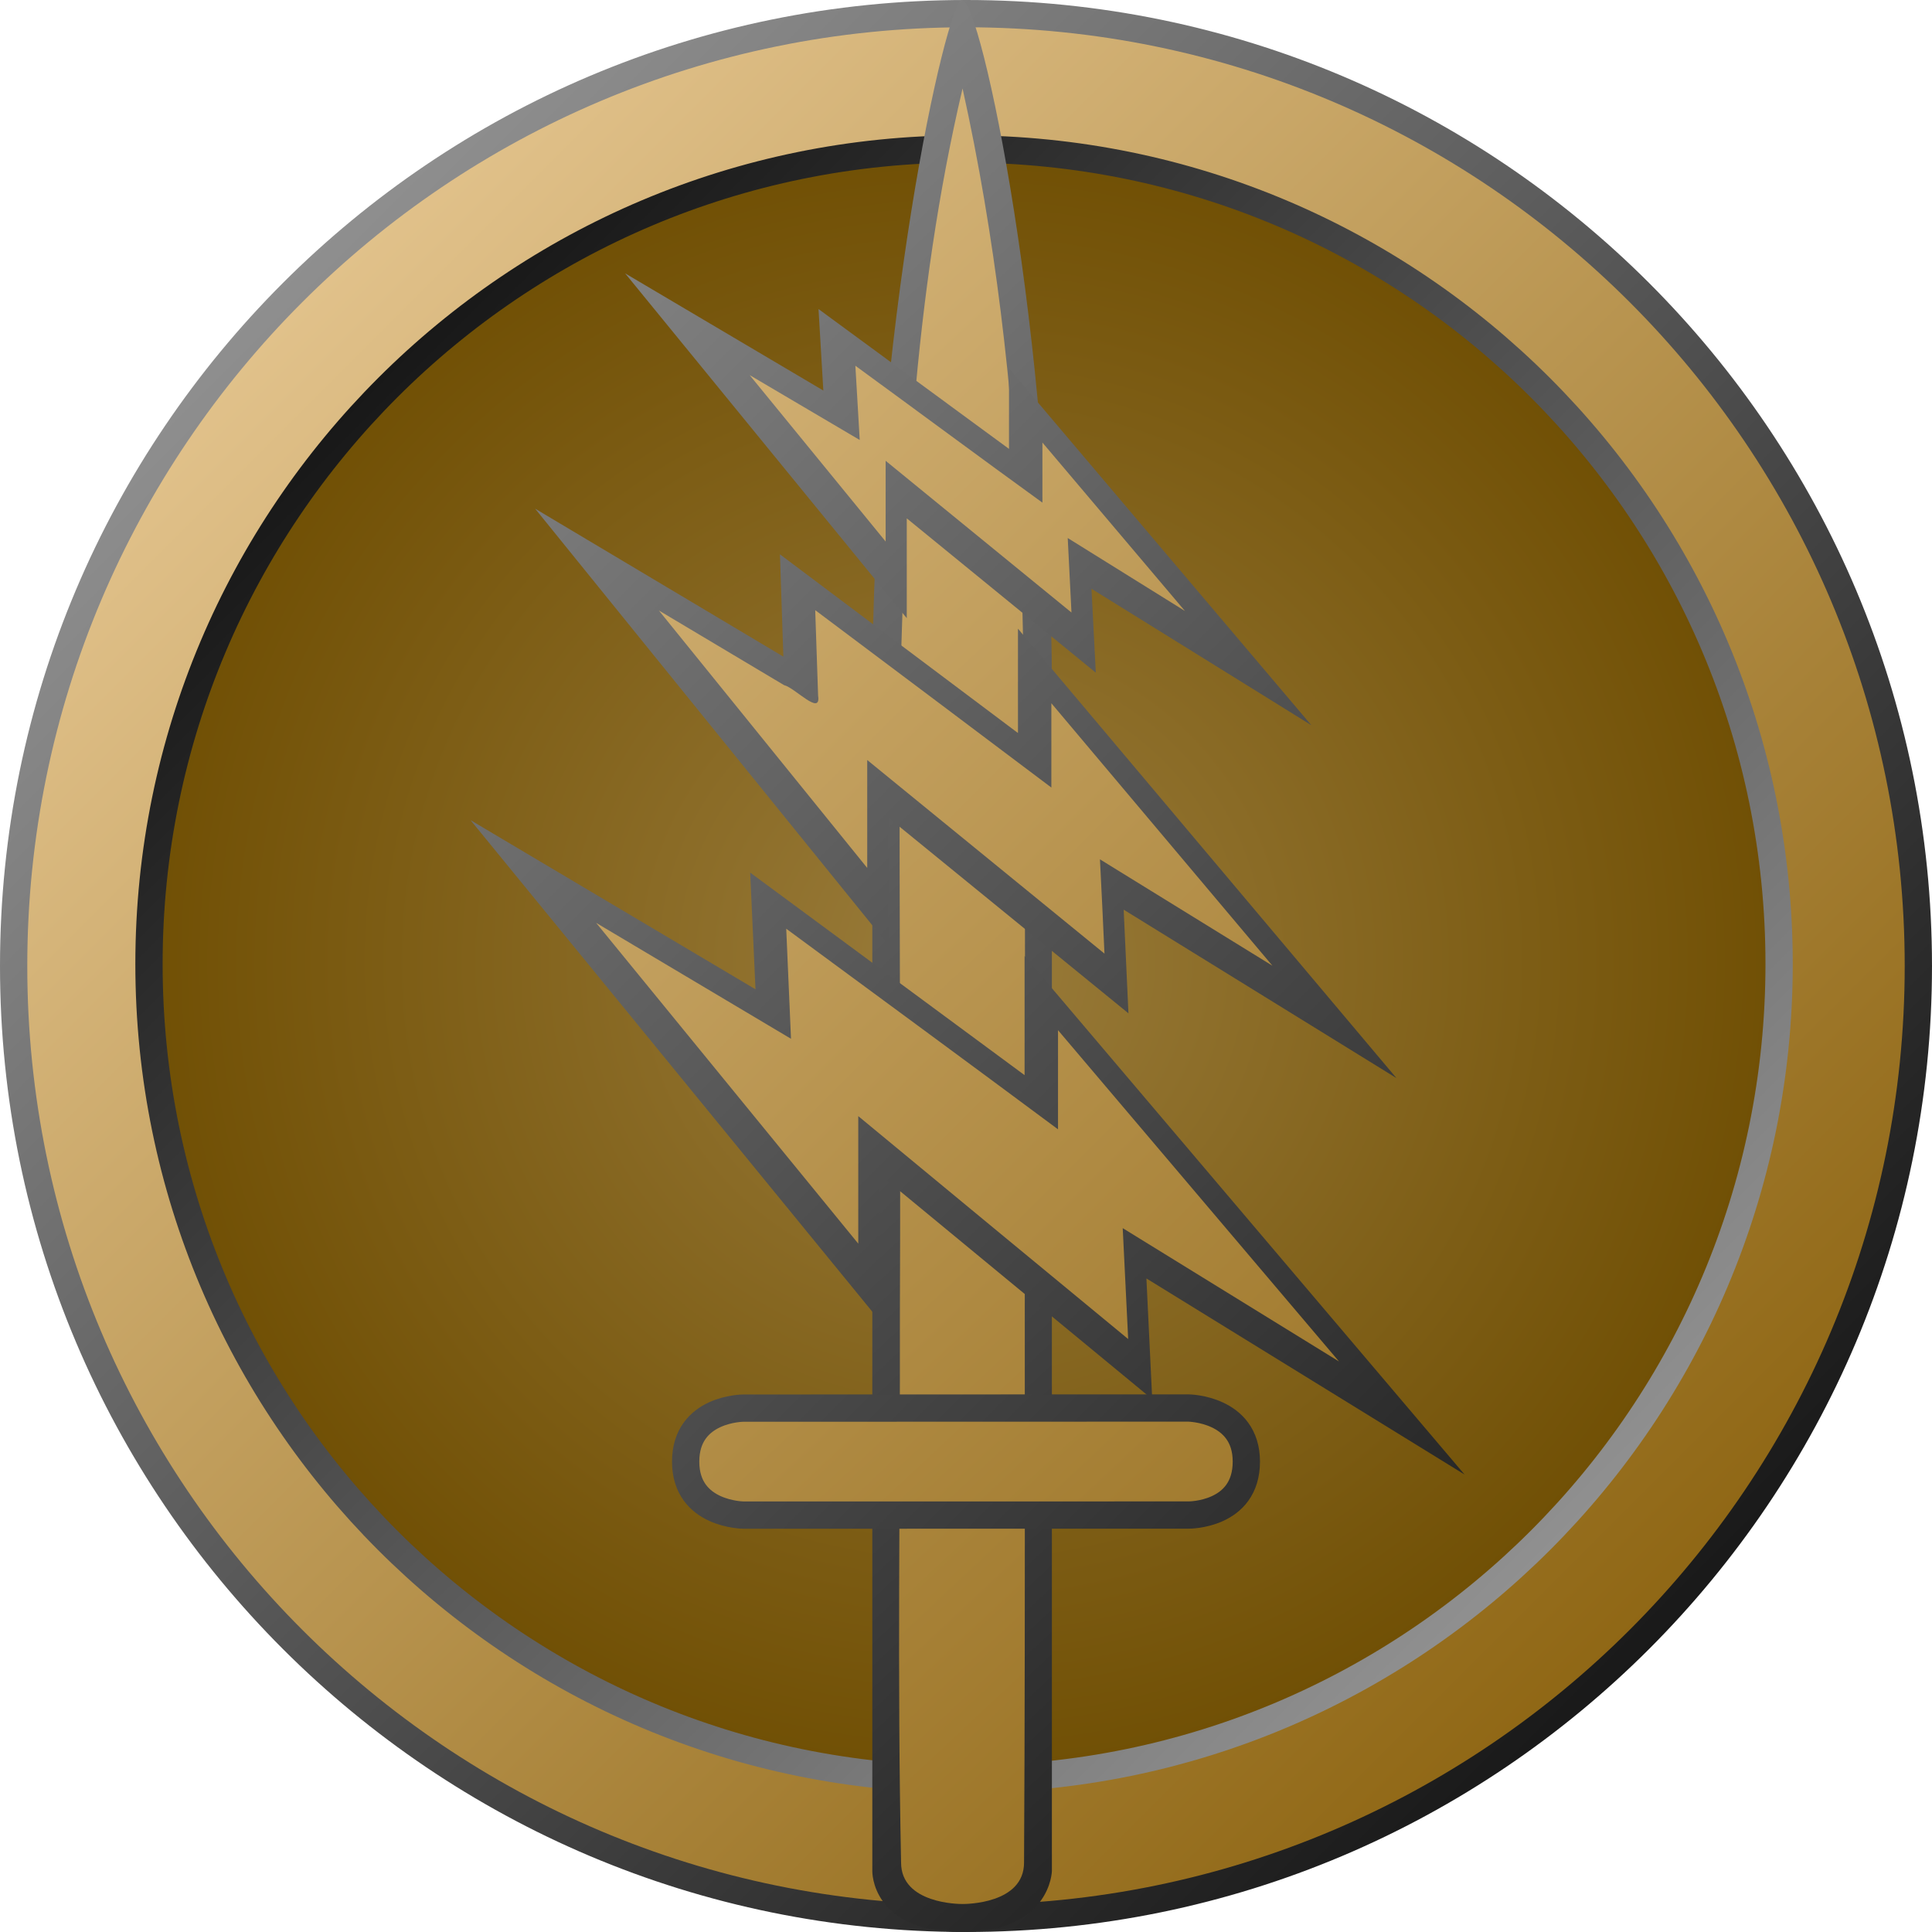
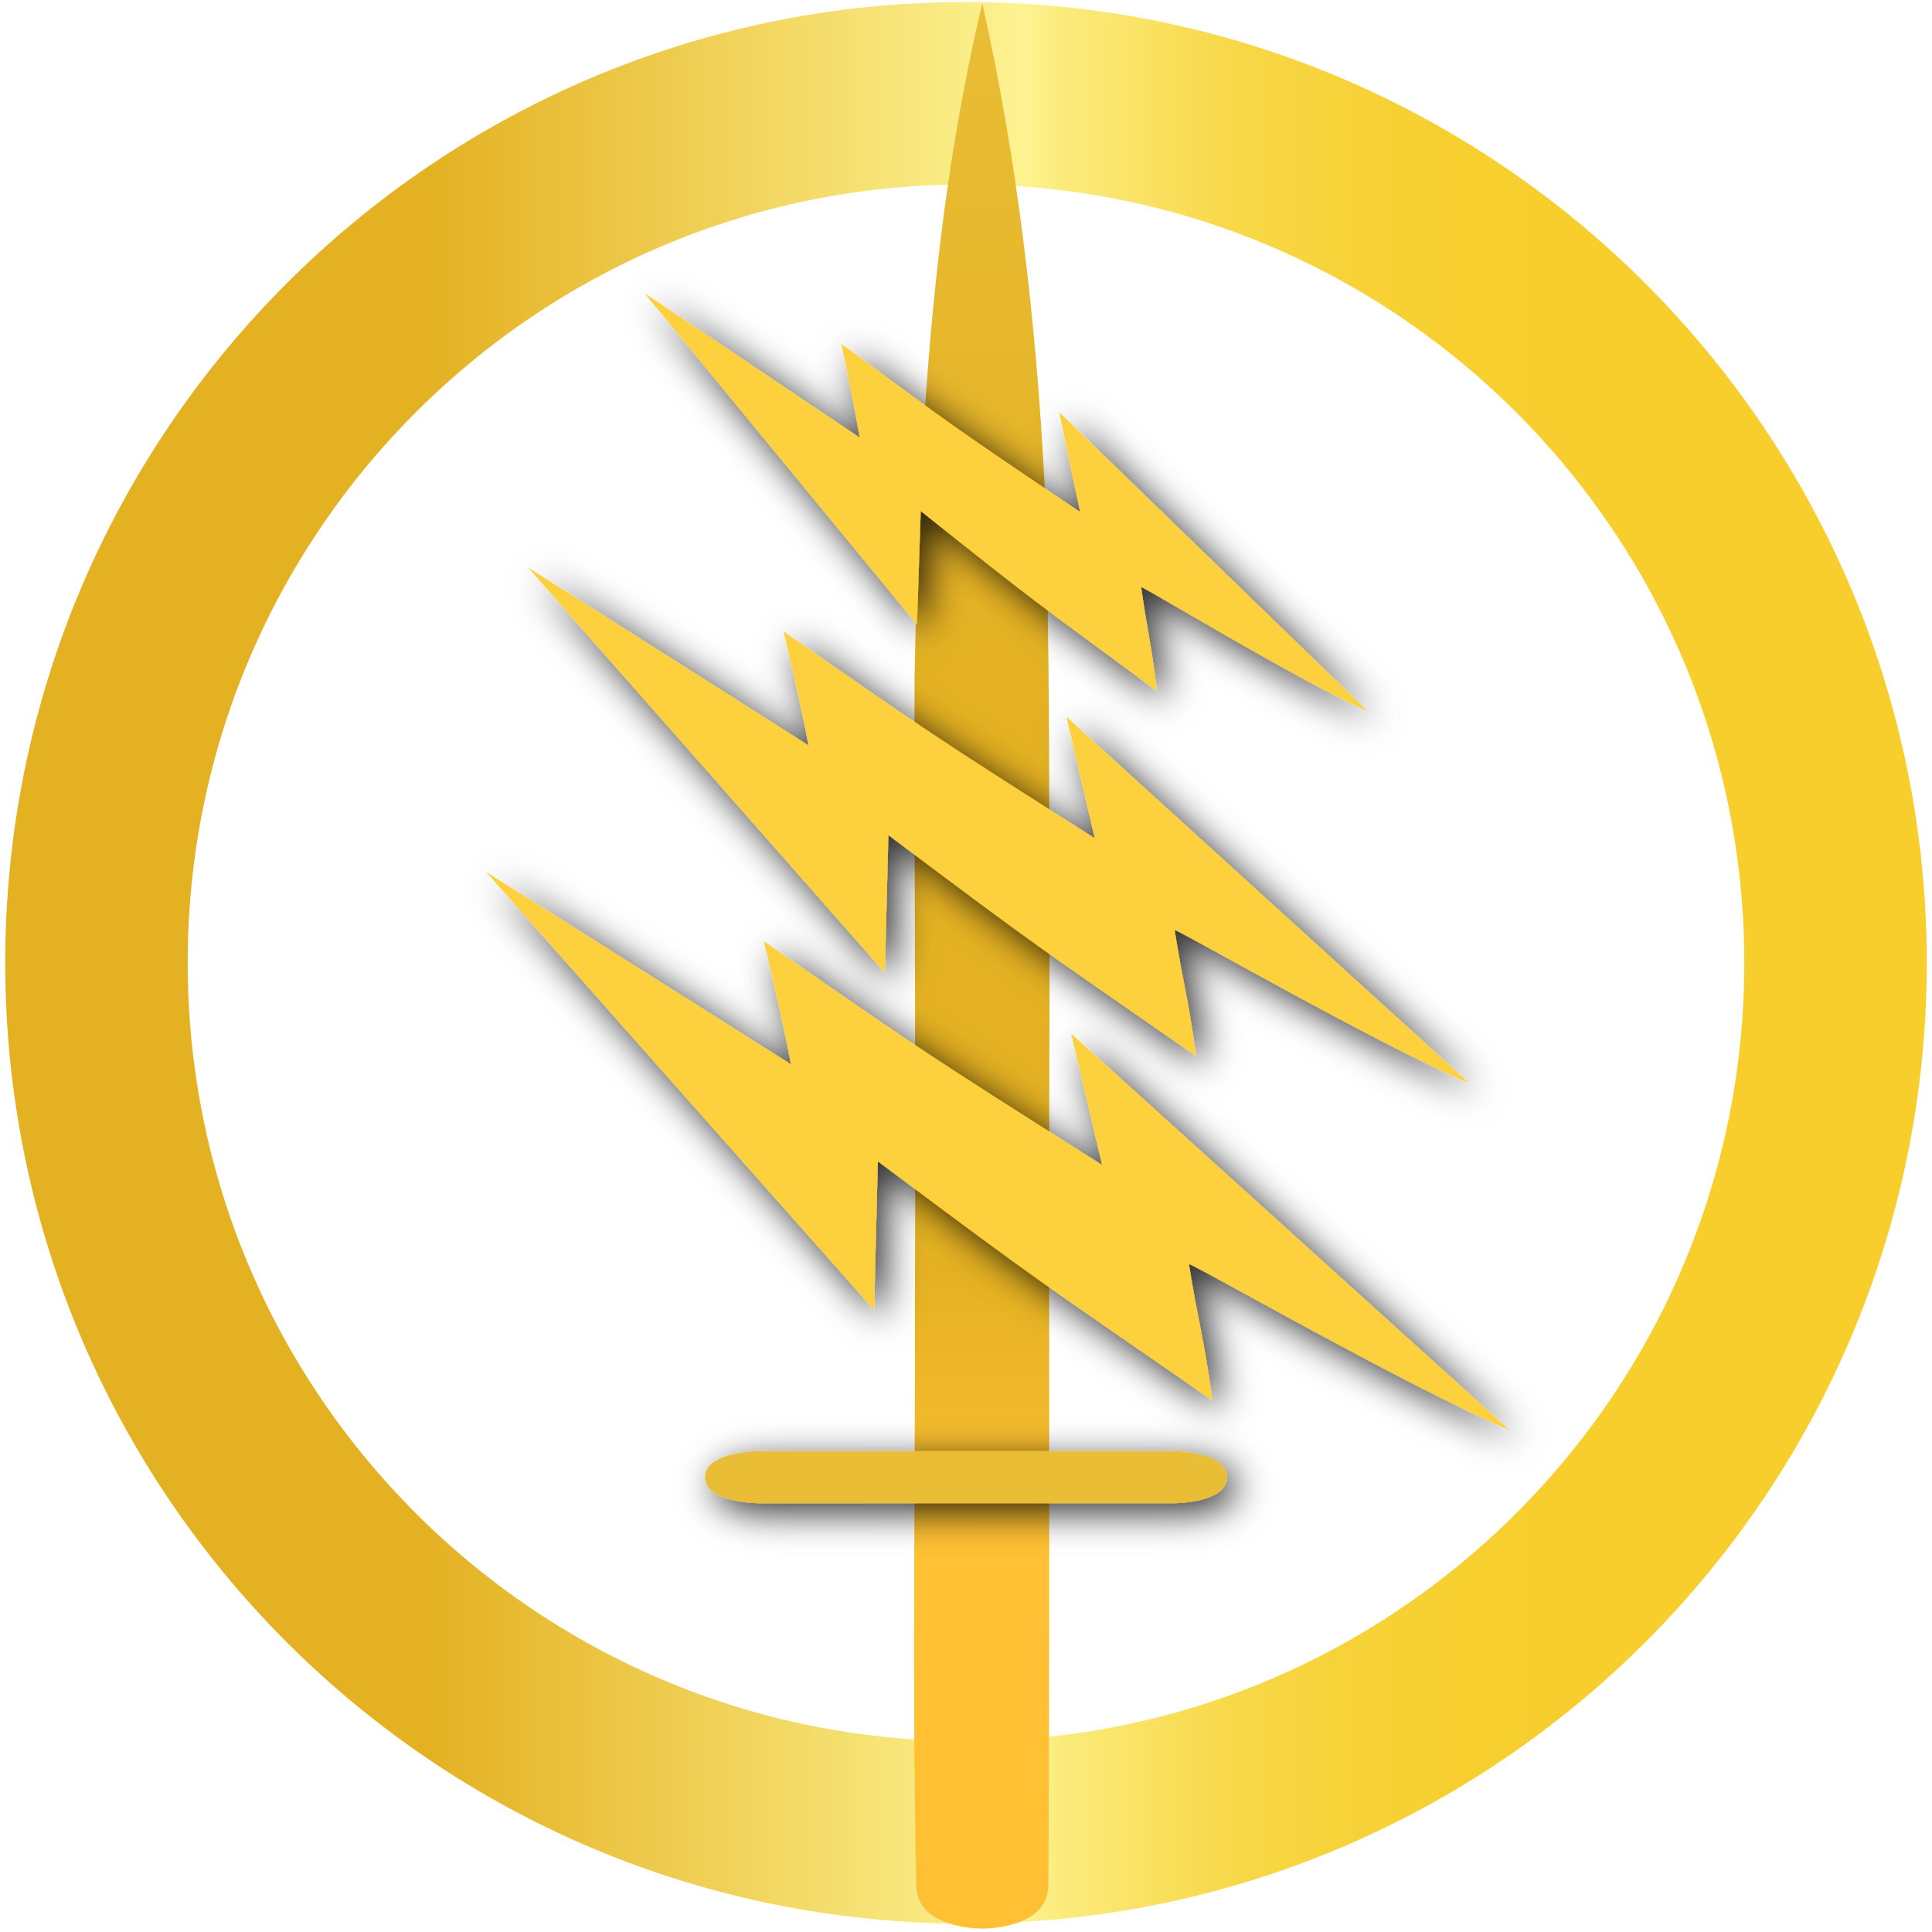
- <svg xmlns="http://www.w3.org/2000/svg" xmlns:xlink="http://www.w3.org/1999/xlink" width="708.201" height="708.201">
+ <svg xmlns="http://www.w3.org/2000/svg" xmlns:xlink="http://www.w3.org/1999/xlink" id="Layer_1" version="1.1" viewBox="0 0 1440 1440">
  <defs>
-     <linearGradient id="c">
-       <stop offset="0" style="stop-color:#000;stop-opacity:1" />
-       <stop offset="1" style="stop-color:#a8a8a8;stop-opacity:1" />
+     <style>
+       .st0 {
+         filter: url(#drop-shadow-1);
+       }
+ 
+       .st1 {
+         filter: url(#drop-shadow-3);
+       }
+ 
+       .st2 {
+         fill: url(#linear-gradient1);
+       }
+ 
+       .st3 {
+         stroke: url(#linear-gradient);
+       }
+ 
+       .st3, .st4 {
+         fill: none;
+         stroke-width: 136px;
+       }
+ 
+       .st5 {
+         fill: #fdd03c;
+         isolation: isolate;
+       }
+ 
+       .st5, .st6, .st7 {
+         fill-rule: evenodd;
+       }
+ 
+       .st6 {
+         fill: url(#linear-gradient4);
+         filter: url(#drop-shadow-2);
+       }
+ 
+       .st4 {
+         stroke: url(#linear-gradient2);
+       }
+ 
+       .st7 {
+         fill: url(#linear-gradient3);
+       }
+     </style>
+     <linearGradient id="linear-gradient" x1="4546.3" y1="707.69" x2="5924.96" y2="707.69" gradientUnits="userSpaceOnUse">
+       <stop offset=".06" stop-color="#e4b122" />
+       <stop offset=".22" stop-color="#e4b122" />
+       <stop offset=".53" stop-color="#fdf391" />
+       <stop offset=".55" stop-color="#fbeb7c" />
+       <stop offset=".6" stop-color="#fae05f" />
+       <stop offset=".64" stop-color="#f8d848" />
+       <stop offset=".7" stop-color="#f7d238" />
+       <stop offset=".75" stop-color="#f7cf2f" />
+       <stop offset=".83" stop-color="#f7ce2c" />
    </linearGradient>
-     <linearGradient id="b">
-       <stop offset="0" style="stop-color:#815700;stop-opacity:1" />
-       <stop offset="1" style="stop-color:#f0d2a0;stop-opacity:1" />
+     <linearGradient id="linear-gradient1" x1="5178.37" x2="5292.89" xlink:href="#linear-gradient" />
+     <filter id="drop-shadow-1" x="4855.44" y="236.33" width="816" height="897.6" filterUnits="userSpaceOnUse">
+       <feOffset dx="7" dy="7" />
+       <feGaussianBlur result="blur" stdDeviation="13.68" />
+       <feFlood flood-color="#000" flood-opacity=".81" />
+       <feComposite in2="blur" operator="in" />
+       <feComposite in="SourceGraphic" />
+     </filter>
+     <linearGradient id="linear-gradient2" x1="3.9" y1="717.61" x2="1436.1" y2="717.61" xlink:href="#linear-gradient" />
+     <linearGradient id="linear-gradient3" x1="1481.9" y1="-79.24" x2="1464.81" y2="1445.19" gradientTransform="translate(-743.99 1410.92) scale(1 -.97)" gradientUnits="userSpaceOnUse">
+       <stop offset=".22" stop-color="#ffc033" />
+       <stop offset=".37" stop-color="#e4b122" />
+       <stop offset=".66" stop-color="#e4b122" />
+       <stop offset="1" stop-color="#e9bd36" />
    </linearGradient>
-     <linearGradient id="a">
-       <stop offset="0" style="stop-color:#9a7c3b;stop-opacity:1" />
-       <stop offset="1" style="stop-color:#6d4c00;stop-opacity:1" />
+     <linearGradient id="linear-gradient4" x1="1649.75" y1="316.63" x2="1299.49" y2="312.19" gradientTransform="translate(-743.42 1405.3) scale(1 -.97)" gradientUnits="userSpaceOnUse">
+       <stop offset=".57" stop-color="#e9bd36" />
+       <stop offset=".74" stop-color="#e9bd36" />
    </linearGradient>
-     <linearGradient xlink:href="#b" id="e" x1="719.429" x2="53.429" y1="840.362" y2="174.362" gradientUnits="userSpaceOnUse" />
-     <linearGradient xlink:href="#c" id="f" x1="719.429" x2="53.429" y1="840.362" y2="174.362" gradientUnits="userSpaceOnUse" />
-     <linearGradient xlink:href="#c" id="g" x1="58.929" x2="713.929" y1="179.862" y2="834.862" gradientUnits="userSpaceOnUse" />
-     <linearGradient xlink:href="#c" id="h" x1="1451.934" x2="743.954" y1="716.125" y2="-15.349" gradientTransform="matrix(1.00023 0 0 .9681 -744.093 14.891)" gradientUnits="userSpaceOnUse" />
-     <linearGradient xlink:href="#b" id="i" x1="1451.826" x2="743.846" y1="716.125" y2="-15.349" gradientTransform="matrix(1.00023 0 0 .9681 -743.986 14.891)" gradientUnits="userSpaceOnUse" />
-     <linearGradient xlink:href="#b" id="j" x1="1451.255" x2="743.276" y1="721.931" y2="-9.544" gradientTransform="matrix(1.00023 0 0 .9681 -743.415 9.271)" gradientUnits="userSpaceOnUse" />
-     <linearGradient xlink:href="#c" id="k" x1="709.012" x2=".872" y1="708.168" y2=".032" gradientTransform="translate(-.843)" gradientUnits="userSpaceOnUse" />
-     <linearGradient xlink:href="#b" id="m" x1="1362.177" x2="654.023" y1="672.175" y2="-35.977" gradientTransform="translate(-656.735 36)" gradientUnits="userSpaceOnUse" />
-     <linearGradient xlink:href="#c" id="l" x1="1361.591" x2="653.439" y1="671.367" y2="-36.785" gradientTransform="translate(-658.39 36.81)" gradientUnits="userSpaceOnUse" />
-     <radialGradient xlink:href="#a" id="d" cx="384.286" cy="505.219" r="323.357" fx="384.286" fy="505.219" gradientUnits="userSpaceOnUse" />
+     <filter id="drop-shadow-2" x="491.28" y="1047.36" width="471.36" height="121.2" filterUnits="userSpaceOnUse">
+       <feOffset dx="7" dy="7" />
+       <feGaussianBlur result="blur1" stdDeviation="13.68" />
+       <feFlood flood-color="#000" flood-opacity=".81" />
+       <feComposite in2="blur1" operator="in" />
+       <feComposite in="SourceGraphic" />
+     </filter>
+     <filter id="drop-shadow-3" x="328.08" y="184.08" width="845.04" height="930" filterUnits="userSpaceOnUse">
+       <feOffset dx="7" dy="7" />
+       <feGaussianBlur result="blur2" stdDeviation="13.68" />
+       <feFlood flood-color="#000" flood-opacity=".81" />
+       <feComposite in2="blur2" operator="in" />
+       <feComposite in="SourceGraphic" />
+     </filter>
  </defs>
-   <g style="display:inline">
-     <path d="M707.143 505.22a322.857 322.857 0 1 1-645.714 0 322.857 322.857 0 1 1 645.714 0" style="fill:url(#d);fill-opacity:1;fill-rule:evenodd;stroke:none;stroke-width:1px;stroke-linecap:butt;stroke-linejoin:miter;stroke-opacity:1" transform="translate(-31.614 -152.548)" />
-     <path d="M711.429 507.362a325 325 0 1 1-650 0 325 325 0 1 1 650 0z" style="fill:none;stroke:url(#e);stroke-width:50;stroke-miterlimit:4;stroke-dasharray:none;stroke-opacity:1" transform="translate(-33.757 -154.69)" />
-     <path d="M711.429 507.362a325 325 0 1 1-650 0 325 325 0 1 1 650 0z" style="fill:none;stroke:url(#f);stroke-width:9.31;stroke-miterlimit:4;stroke-dasharray:none;stroke-opacity:1" transform="translate(-60.984 -190.885)scale(1.07415)" />
-     <path d="M711.429 507.362a325 325 0 1 1-650 0 325 325 0 1 1 650 0z" style="fill:none;stroke:url(#g);stroke-width:10.878;stroke-miterlimit:4;stroke-dasharray:none;stroke-opacity:1" transform="translate(-1.859 -113.033)scale(.9193)" />
+   <path class="st3" d="M5856.96,707.69c0,343.15-278.18,621.33-621.33,621.33s-621.33-278.18-621.33-621.33,278.18-621.33,621.33-621.33,621.33,278.18,621.33,621.33Z" />
+   <rect class="st2" x="5178.37" y="8.41" width="114.52" height="1398.56" />
+   <g class="st0">
+     <path class="st5" d="M5108.38,823.62c-72.85-46.16-145.92-92.04-218.78-138.15l278.35,314.23,2.67-106.62c126.17,94.18,106.62,79.08,239.9,171.48-6.89-49.53-9.77-53.31-16.88-97.74-.59-2.54,153.49,86.41,229.68,118.84l-314.09-284.1,22.21,94.18c-127.95-80.86-131.5-83.52-242.57-160.53,0,0,13.03,54.2,19.51,88.4Z" />
+     <path class="st5" d="M5120.95,594.97c-67.01-42.67-134.22-85.08-201.24-127.7l255.93,290.63,2.53-98.69c116.04,87.08,98.06,73.11,220.65,158.54-6.3-45.84-8.95-49.33-15.46-90.45-.54-2.35,141.19,79.86,211.28,109.82l-288.84-262.71,20.37,87.15c-117.69-74.74-120.96-77.2-223.11-148.39,0,0,11.95,50.15,17.89,81.81Z" />
+     <path class="st5" d="M5157.63,374.3c-51.46-34.69-103.07-69.16-154.54-103.81l195.57,237.77,2.7-81.41c89.01,70.94,75.22,59.56,169.3,129.1-4.52-37.76-6.55-40.62-11.27-74.48-.4-1.93,108.5,64.8,162.43,88.99l-221.21-214.5,15.09,71.73c-90.37-60.76-92.88-62.77-171.28-120.71,0,0,8.86,41.27,13.21,67.34Z" />
  </g>
-   <g style="display:inline">
-     <path d="M352.672-.004c6.91 0 32.911 122.116 32.911 252.792v433.12s-.496 22.28-32.911 22.28c-33.408 0-32.911-22.28-32.911-22.28v-433.12c0-130.691 27.142-252.792 32.911-252.792" style="fill:url(#h);fill-opacity:1;fill-rule:evenodd;stroke:none;stroke-width:1.044px;stroke-linecap:butt;stroke-linejoin:miter;stroke-opacity:1;display:inline" />
-     <path d="M329.728 265.75c-.047 71.791.459 143.582.14 215.375.12 69.114-.99 132.617.437 201.625 0 15.13 21.285 15.188 22.537 15.188 1.14 0 22.537-.007 22.537-15.188.584-103.373.03-206.719.395-310.094-.218-58.413.327-116.866-1.762-175.247-2.87-55.41-9.17-110.815-21.17-164.971-18.004 76.486-21.574 155.073-23.114 233.312" style="fill:url(#i);fill-opacity:1;fill-rule:evenodd;stroke:none;stroke-width:1.044px;stroke-linecap:butt;stroke-linejoin:miter;stroke-opacity:1;display:inline" />
-     <path d="M435.628 555.362s21.236.236 21.236-19.586c0-19.432-21.236-19.654-21.236-19.654l-163.174.045s-21.118.029-21.118 19.61c0 19.62 21.368 19.608 21.368 19.608z" style="fill:url(#j);fill-opacity:1;fill-rule:evenodd;stroke:url(#k);stroke-width:10;stroke-linecap:butt;stroke-linejoin:miter;stroke-miterlimit:4;stroke-dasharray:none;stroke-opacity:1;display:inline" />
-     <path d="M172.484 300.636 322.36 484.011v-53.625l100 82.5-2.125-44.25 116.625 71.875-161.283-190.065v43.664L274.99 319.863l1.945 42.78zm56.665-200.433L332.387 226.6v-36.593l69.296 56.568-1.59-30.759 80.61 50.028-110.84-130.815v29.522l-69.826-51.265 1.767 29.875zm-33 86.248 129.5 160V299.7l88 71.75-1.75-38 100 61.75-138.75-164.75v38.25l-87.25-65.5 1.25 37.5z" style="fill:url(#l);fill-opacity:1;fill-rule:evenodd;stroke:none;stroke-width:1px;stroke-linecap:butt;stroke-linejoin:miter;stroke-opacity:1;display:inline" />
-     <path d="M313.828 138.813c.462 7.488.871 14.979 1.313 22.468-13.438-7.953-26.905-15.838-40.344-23.781l49.843 61v-29.594c22.706 18.545 45.418 37.083 68.125 55.625-.457-9.104-.926-18.208-1.375-27.312 14.316 8.929 28.644 17.837 42.97 26.75l-52.25-61.75v22.031c-22.94-16.612-45.69-33.485-68.563-50.187zm.781 317.062v-46.75a80011 80011 0 0 0 98.938 81.719c-.644-13.553-1.326-27.105-2-40.656 26.43 16.286 52.853 32.584 79.281 48.875l-103-121.438v36.344c-33.168-24.656-66.357-49.027-99.625-73.531.605 13.446 1.182 26.895 1.75 40.343-23.803-14.183-47.624-28.335-71.437-42.5zM299.89 255c1.155 7.71-8.564-2.974-12.48-3.851q-22.95-13.68-45.895-27.368l76.375 94.375v-39.562c28.986 23.661 57.98 47.311 86.97 70.969-.496-11.524-1.085-23.043-1.657-34.563 21.075 12.997 42.136 26.016 63.219 39l-81.032-96.219v30.906c-28.821-21.718-57.685-43.375-86.562-65.03z" style="fill:url(#m);fill-opacity:1;fill-rule:evenodd;stroke:none;stroke-width:1px;stroke-linecap:butt;stroke-linejoin:miter;stroke-opacity:1;display:inline" />
+   <g>
+     <path class="st4" d="M1368.1,717.61c0,357.94-290.16,648.1-648.1,648.1S71.9,1075.55,71.9,717.61,362.06,69.51,720,69.51s648.1,290.16,648.1,648.1Z" />
+     <path class="st7" d="M681.63,505.59c-.1,154.8,1,309.59.31,464.39.26,149.02-2.16,285.95.96,434.74,0,32.62,46.52,32.75,49.25,32.75,2.49,0,49.25-.02,49.25-32.75,1.28-222.89.07-445.73.86-668.62-.48-125.95.71-251.99-3.85-377.87-6.27-119.47-20.04-238.94-46.26-355.71-39.35,164.92-47.15,334.37-50.51,503.07" />
+     <path class="st6" d="M874.31,1120.45s40.19.23,40.19-19.37-40.19-19.44-40.19-19.44l-308.84.04s-39.97.03-39.97,19.39,40.44,19.39,40.44,19.39l308.37-.02Z" />
+     <g class="st1">
+       <path class="st5" d="M589.6,793.37c-75.74-47.99-151.7-95.69-227.46-143.63l289.39,326.69,2.77-110.85c131.17,97.92,110.85,82.21,249.41,178.28-7.16-51.5-10.16-55.43-17.55-101.61-.61-2.64,159.58,89.83,238.79,123.55l-326.55-295.37,23.09,97.92c-133.02-84.06-136.72-86.83-252.18-166.89,0,0,13.55,56.35,20.28,91.91Z" />
+       <path class="st5" d="M602.67,555.65c-69.67-44.36-139.54-88.45-209.22-132.77l266.08,302.15,2.63-102.6c120.64,90.53,101.95,76.01,229.4,164.82-6.55-47.66-9.31-51.29-16.08-94.03-.56-2.44,146.79,83.03,219.66,114.17l-300.29-273.13,21.18,90.61c-122.35-77.7-125.75-80.26-231.96-154.28,0,0,12.43,52.14,18.6,85.05Z" />
+       <path class="st5" d="M640.8,326.23c-53.5-36.06-107.16-71.9-160.67-107.93l203.33,247.2,2.8-84.64c92.54,73.76,78.21,61.92,176.02,134.21-4.7-39.26-6.81-42.23-11.72-77.43-.42-2.01,112.8,67.37,168.87,92.52l-229.99-223.01,15.69,74.57c-93.96-63.17-96.57-65.25-178.07-125.5,0,0,9.21,42.91,13.73,70.01Z" />
+     </g>
  </g>
</svg>
